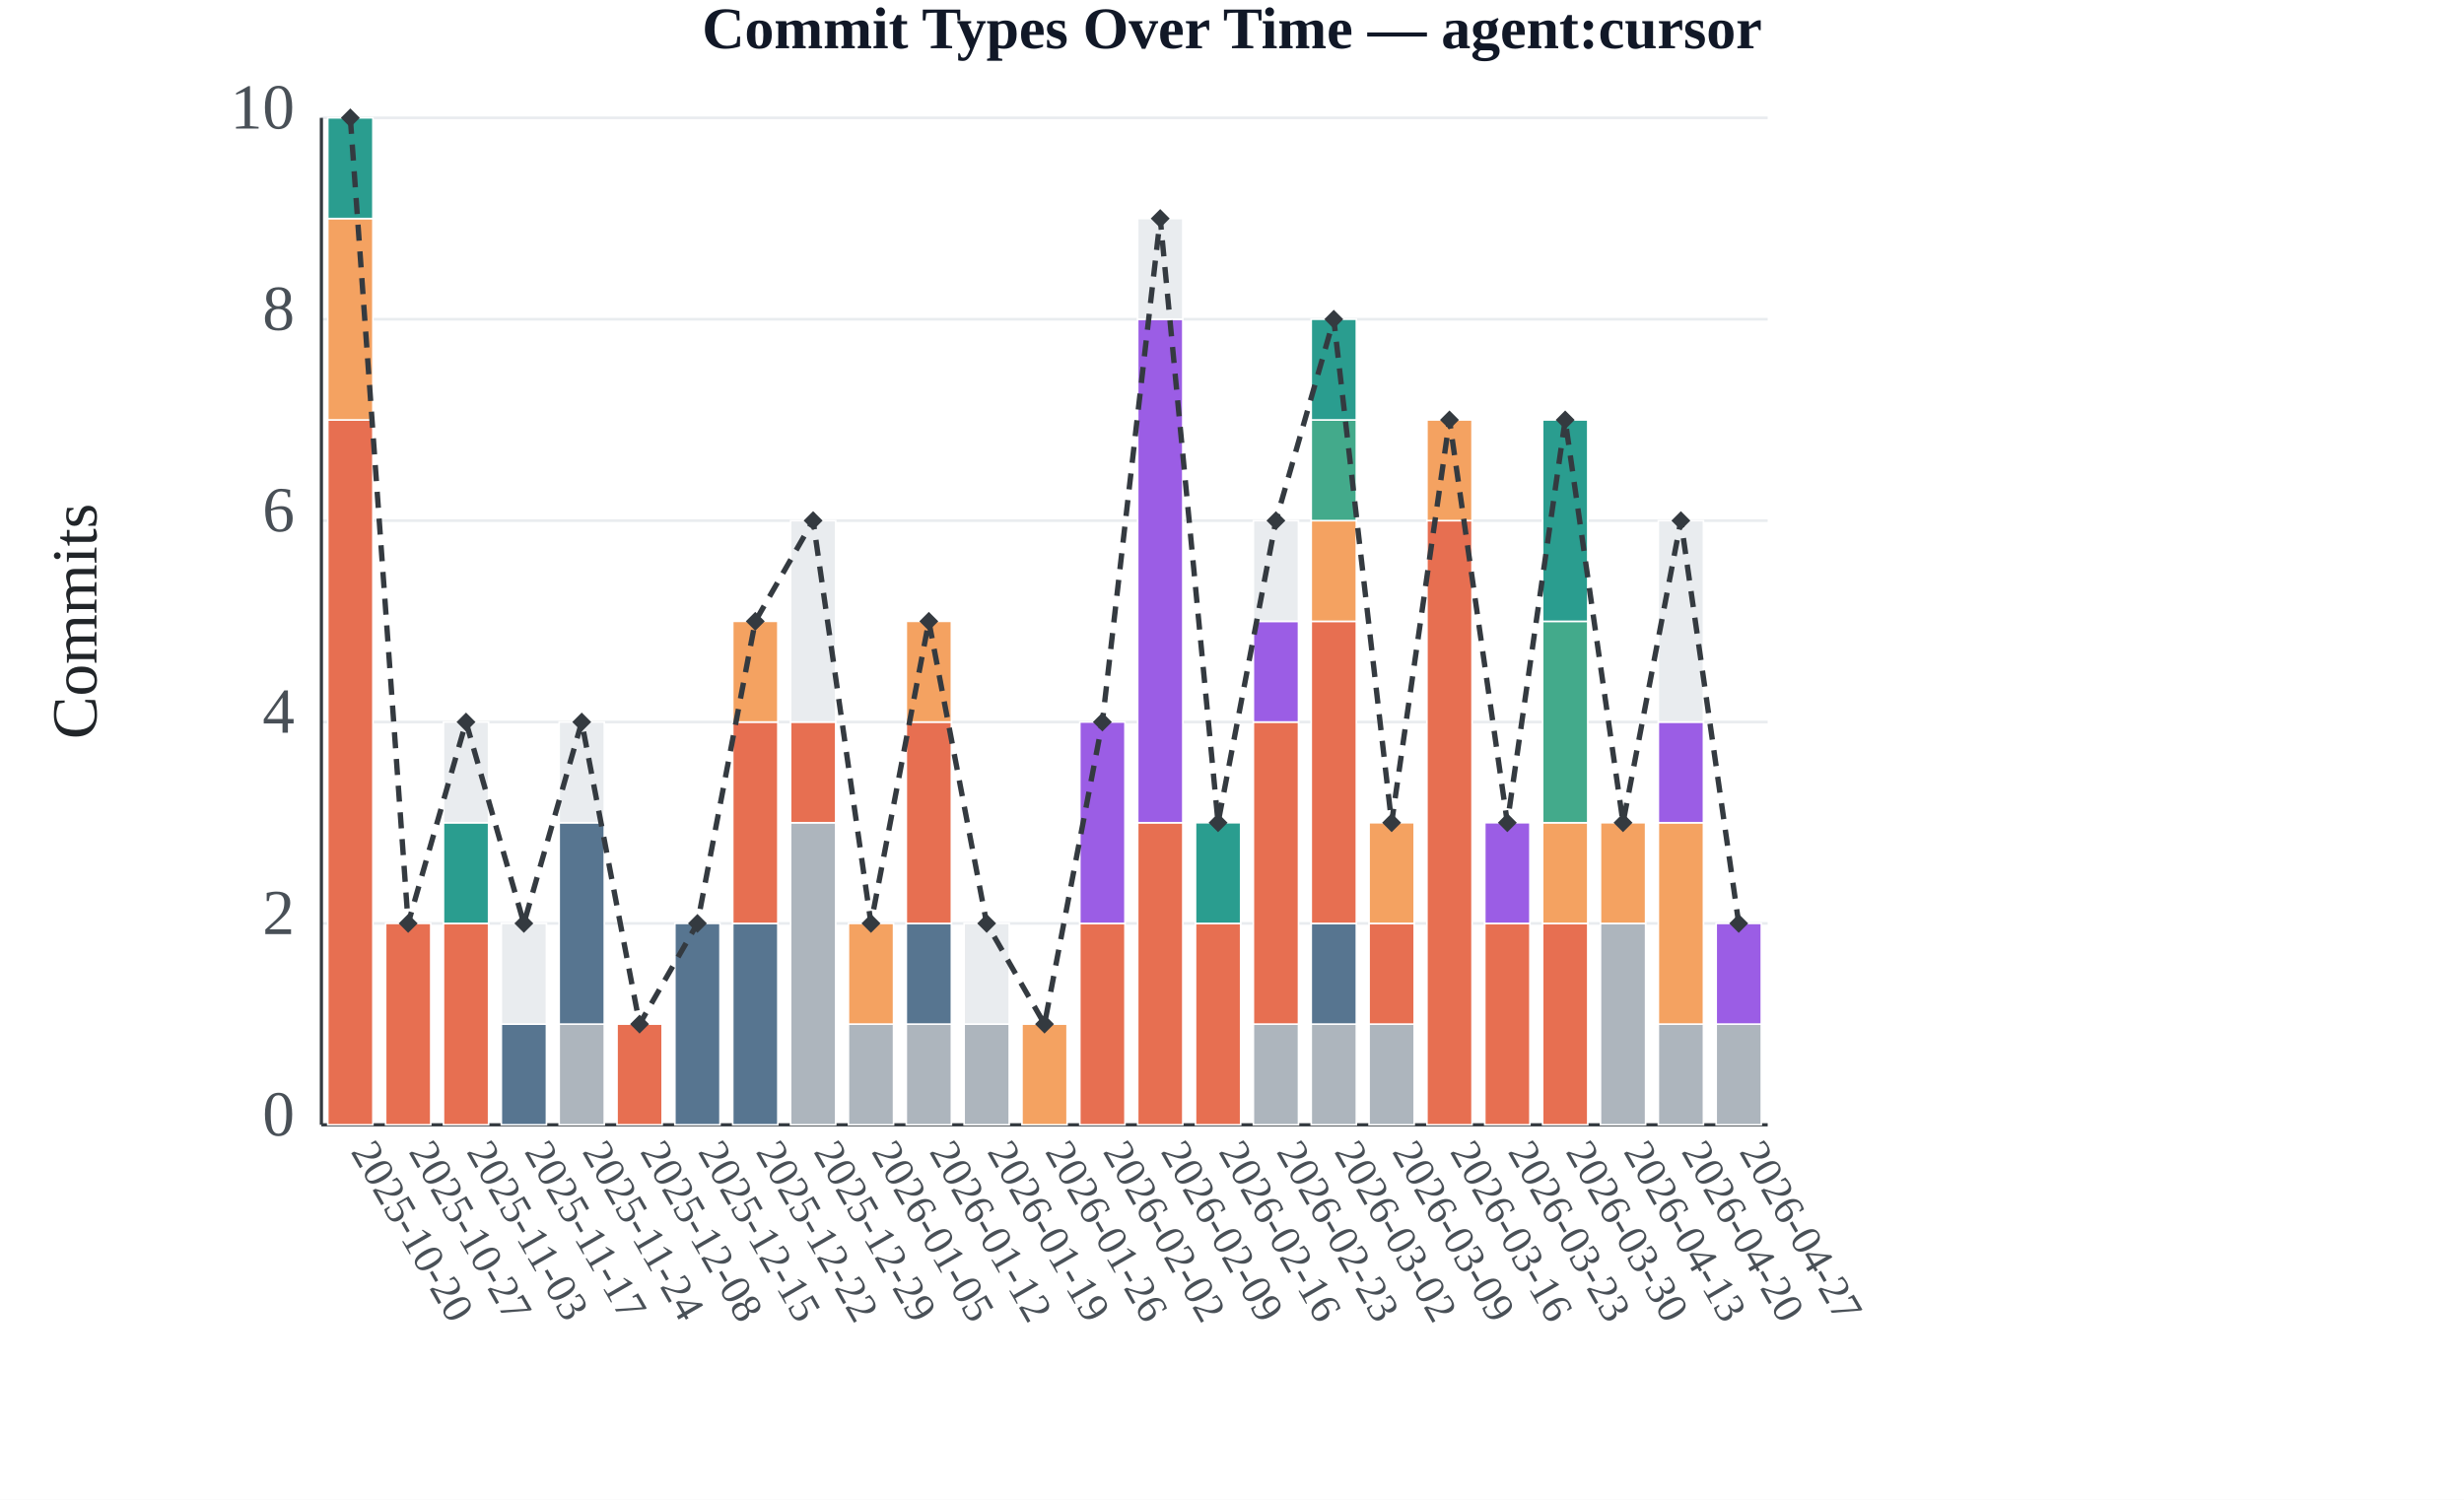
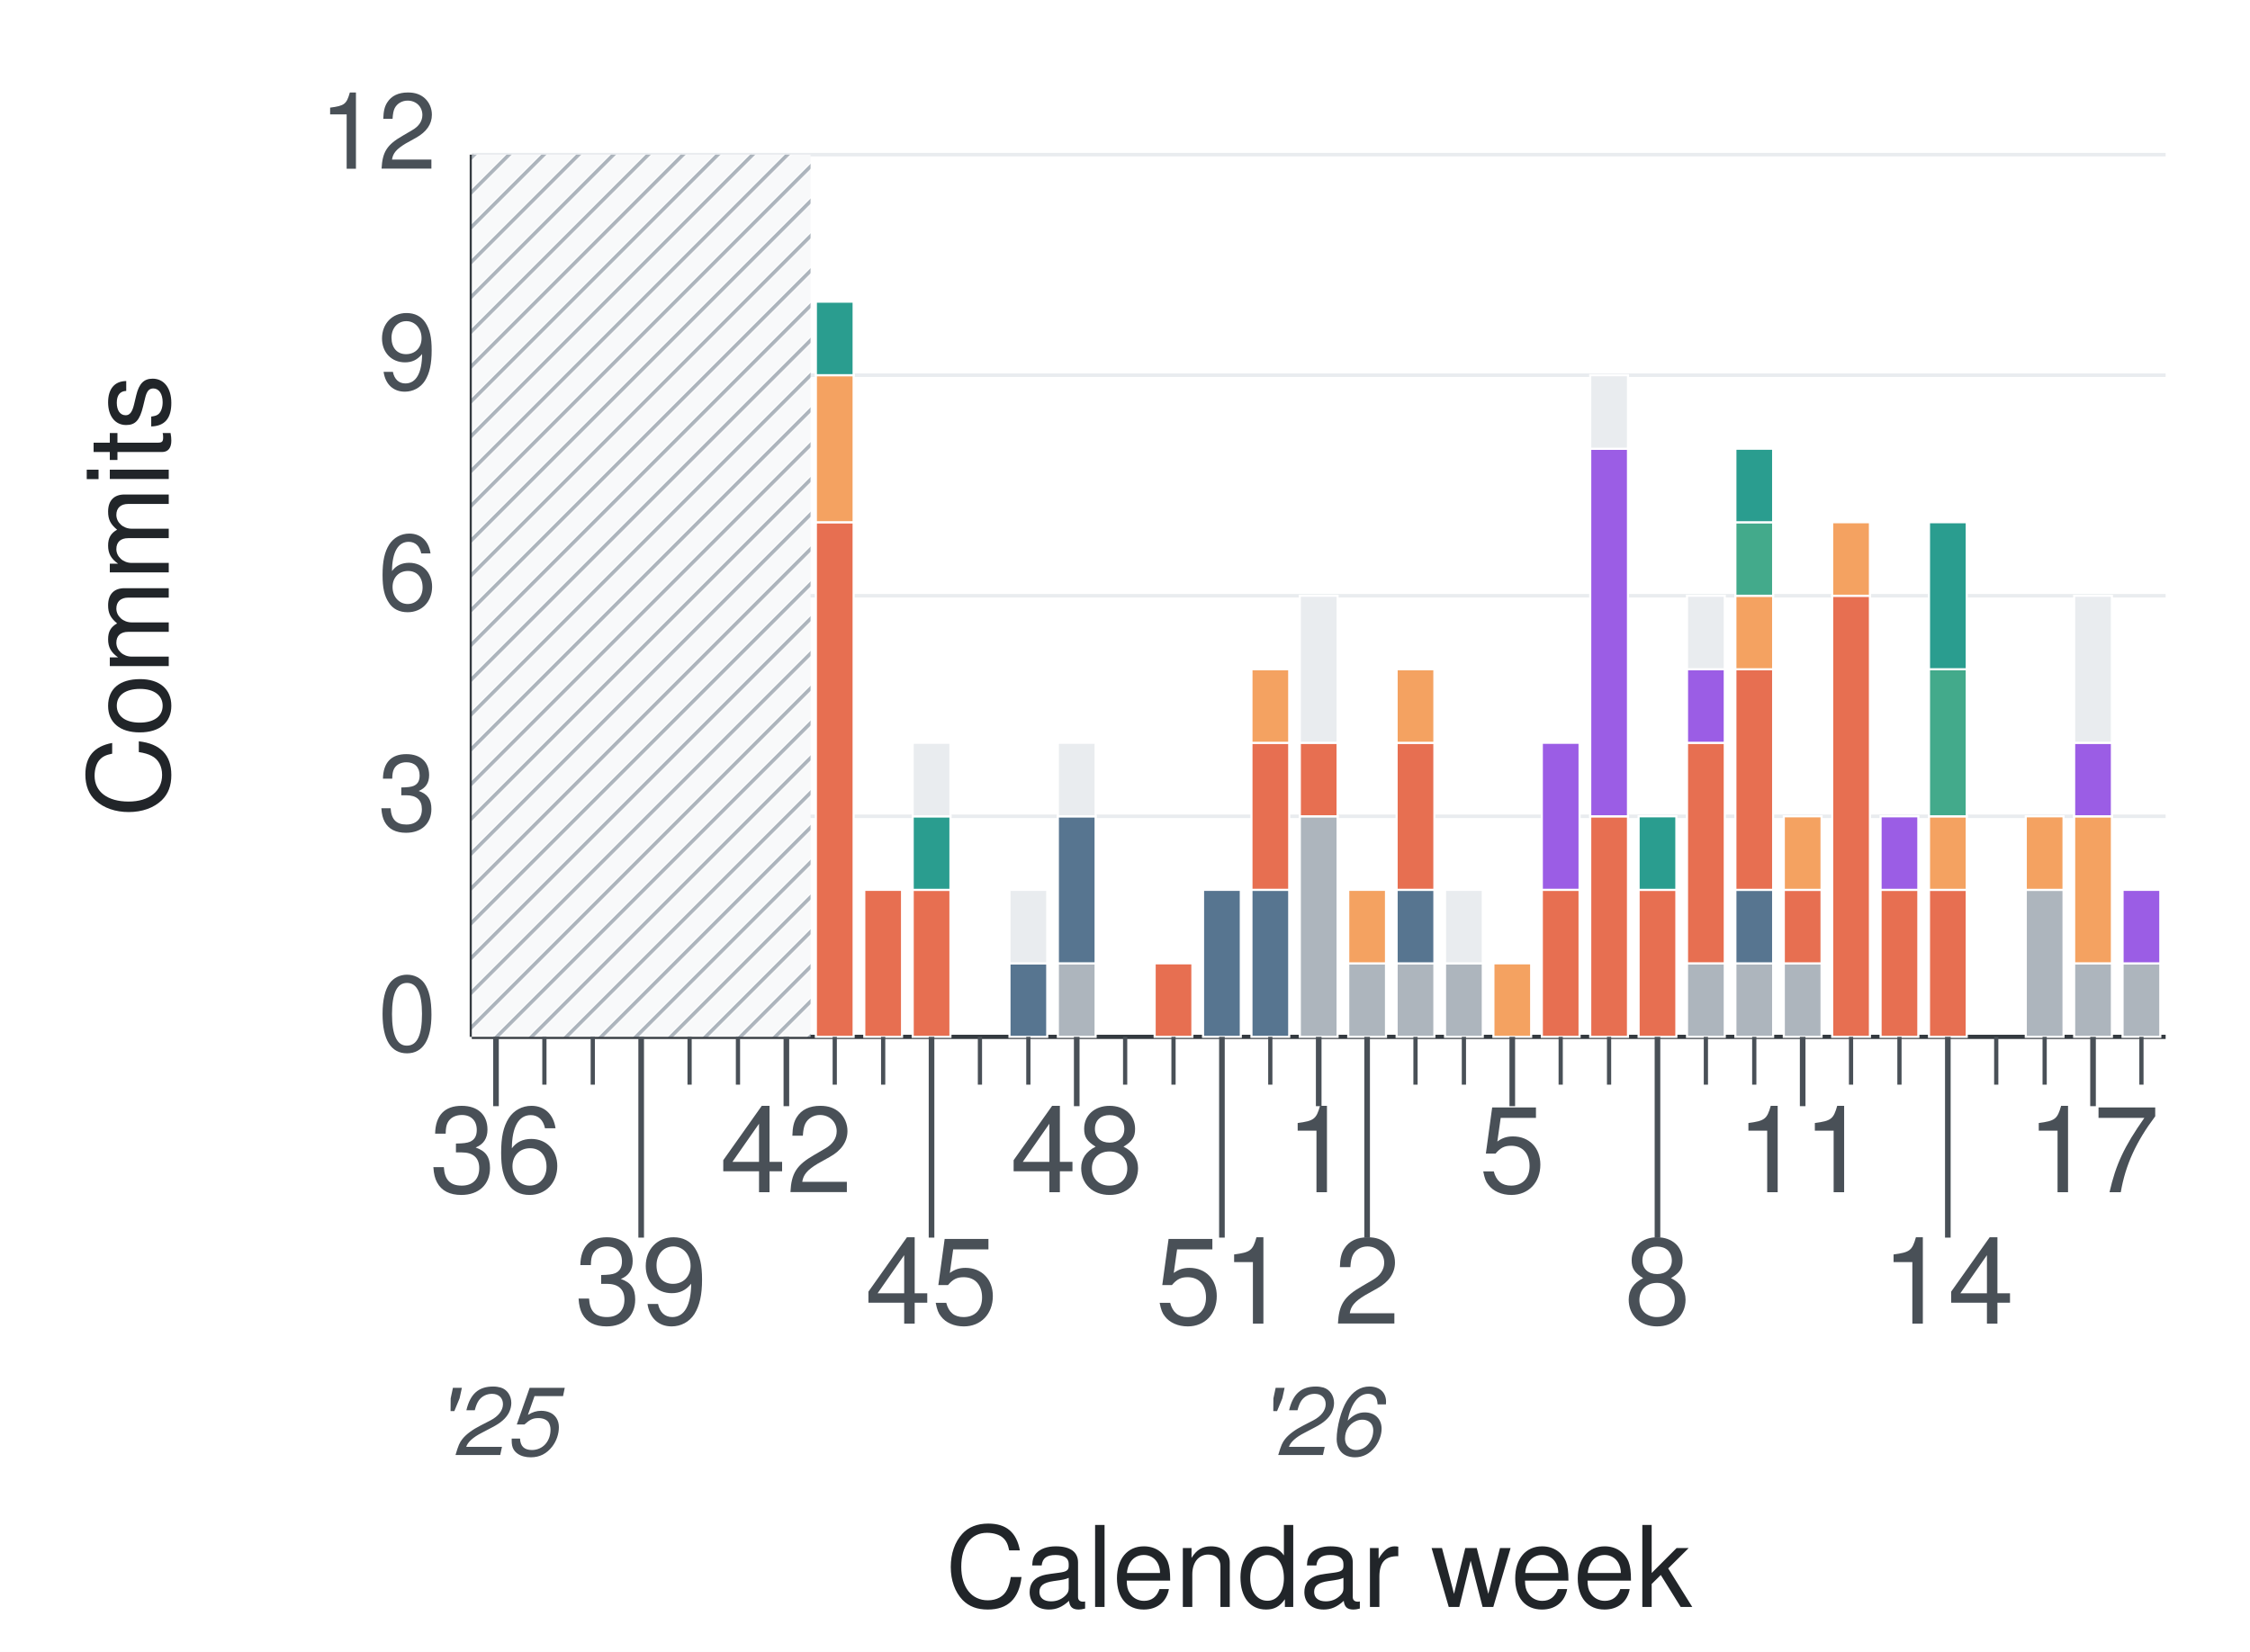
- <svg xmlns="http://www.w3.org/2000/svg" width="920" height="560" viewBox="0 0 920 560">
+ <svg xmlns="http://www.w3.org/2000/svg" font-family="Helvetica, Arial, Liberation Sans, DejaVu Sans, sans-serif" width="640" height="470" viewBox="0 0 640 470">
  <rect width="100%" height="100%" fill="white" />
-   <line x1="120.00" y1="420.00" x2="660.00" y2="420.00" stroke="#e9ecef" stroke-width="1" />
-   <text x="110.00" y="424.00" text-anchor="end" font-size="24" fill="#495057">0</text>
-   <line x1="120.00" y1="344.80" x2="660.00" y2="344.80" stroke="#e9ecef" stroke-width="1" />
-   <text x="110.00" y="348.80" text-anchor="end" font-size="24" fill="#495057">2</text>
-   <line x1="120.00" y1="269.60" x2="660.00" y2="269.60" stroke="#e9ecef" stroke-width="1" />
-   <text x="110.00" y="273.60" text-anchor="end" font-size="24" fill="#495057">4</text>
-   <line x1="120.00" y1="194.40" x2="660.00" y2="194.40" stroke="#e9ecef" stroke-width="1" />
-   <text x="110.00" y="198.40" text-anchor="end" font-size="24" fill="#495057">6</text>
-   <line x1="120.00" y1="119.20" x2="660.00" y2="119.20" stroke="#e9ecef" stroke-width="1" />
-   <text x="110.00" y="123.20" text-anchor="end" font-size="24" fill="#495057">8</text>
-   <line x1="120.00" y1="44.00" x2="660.00" y2="44.00" stroke="#e9ecef" stroke-width="1" />
-   <text x="110.00" y="48.00" text-anchor="end" font-size="24" fill="#495057">10</text>
-   <line x1="120.00" y1="420.00" x2="660.00" y2="420.00" stroke="#343a40" stroke-width="1.2" />
-   <line x1="120.00" y1="44.00" x2="120.00" y2="420.00" stroke="#343a40" stroke-width="1.2" />
-   <text x="460.00" y="18" text-anchor="middle" font-size="22" font-weight="700" fill="#111827">Commit Types Over Time — agent:cursor</text>
-   <text x="36.00" y="232.00" transform="rotate(-90 36.00 232.00)" text-anchor="middle" font-size="24" fill="#212529">Commits</text>
-   <rect x="122.38" y="156.80" width="16.85" height="263.20" fill="#e76f51" stroke="white" stroke-width="0.6" />
-   <rect x="122.38" y="81.60" width="16.85" height="75.20" fill="#f4a261" stroke="white" stroke-width="0.6" />
-   <rect x="122.38" y="44.00" width="16.85" height="37.60" fill="#2a9d8f" stroke="white" stroke-width="0.6" />
-   <rect x="143.98" y="344.80" width="16.85" height="75.20" fill="#e76f51" stroke="white" stroke-width="0.6" />
-   <rect x="165.58" y="344.80" width="16.85" height="75.20" fill="#e76f51" stroke="white" stroke-width="0.6" />
-   <rect x="165.58" y="307.20" width="16.85" height="37.60" fill="#2a9d8f" stroke="white" stroke-width="0.6" />
-   <rect x="165.58" y="269.60" width="16.85" height="37.60" fill="#e9ecef" stroke="white" stroke-width="0.6" />
-   <rect x="187.18" y="382.40" width="16.85" height="37.60" fill="#577590" stroke="white" stroke-width="0.6" />
-   <rect x="187.18" y="344.80" width="16.85" height="37.60" fill="#e9ecef" stroke="white" stroke-width="0.6" />
-   <rect x="208.78" y="382.40" width="16.85" height="37.60" fill="#adb5bd" stroke="white" stroke-width="0.6" />
-   <rect x="208.78" y="307.20" width="16.85" height="75.20" fill="#577590" stroke="white" stroke-width="0.6" />
-   <rect x="208.78" y="269.60" width="16.85" height="37.60" fill="#e9ecef" stroke="white" stroke-width="0.6" />
-   <rect x="230.38" y="382.40" width="16.85" height="37.60" fill="#e76f51" stroke="white" stroke-width="0.6" />
-   <rect x="251.98" y="344.80" width="16.85" height="75.20" fill="#577590" stroke="white" stroke-width="0.6" />
-   <rect x="273.58" y="344.80" width="16.85" height="75.20" fill="#577590" stroke="white" stroke-width="0.6" />
-   <rect x="273.58" y="269.60" width="16.85" height="75.20" fill="#e76f51" stroke="white" stroke-width="0.6" />
-   <rect x="273.58" y="232.00" width="16.85" height="37.60" fill="#f4a261" stroke="white" stroke-width="0.6" />
-   <rect x="295.18" y="307.20" width="16.85" height="112.80" fill="#adb5bd" stroke="white" stroke-width="0.6" />
-   <rect x="295.18" y="269.60" width="16.85" height="37.60" fill="#e76f51" stroke="white" stroke-width="0.6" />
-   <rect x="295.18" y="194.40" width="16.85" height="75.20" fill="#e9ecef" stroke="white" stroke-width="0.6" />
-   <rect x="316.78" y="382.40" width="16.85" height="37.60" fill="#adb5bd" stroke="white" stroke-width="0.6" />
-   <rect x="316.78" y="344.80" width="16.85" height="37.60" fill="#f4a261" stroke="white" stroke-width="0.6" />
-   <rect x="338.38" y="382.40" width="16.85" height="37.60" fill="#adb5bd" stroke="white" stroke-width="0.6" />
-   <rect x="338.38" y="344.80" width="16.85" height="37.60" fill="#577590" stroke="white" stroke-width="0.6" />
-   <rect x="338.38" y="269.60" width="16.85" height="75.20" fill="#e76f51" stroke="white" stroke-width="0.6" />
-   <rect x="338.38" y="232.00" width="16.85" height="37.60" fill="#f4a261" stroke="white" stroke-width="0.6" />
-   <rect x="359.98" y="382.40" width="16.85" height="37.60" fill="#adb5bd" stroke="white" stroke-width="0.6" />
-   <rect x="359.98" y="344.80" width="16.85" height="37.60" fill="#e9ecef" stroke="white" stroke-width="0.6" />
-   <rect x="381.58" y="382.40" width="16.85" height="37.60" fill="#f4a261" stroke="white" stroke-width="0.6" />
-   <rect x="403.18" y="344.80" width="16.85" height="75.20" fill="#e76f51" stroke="white" stroke-width="0.6" />
-   <rect x="403.18" y="269.60" width="16.85" height="75.20" fill="#9b5de5" stroke="white" stroke-width="0.6" />
-   <rect x="424.78" y="307.20" width="16.85" height="112.80" fill="#e76f51" stroke="white" stroke-width="0.6" />
-   <rect x="424.78" y="119.20" width="16.85" height="188.00" fill="#9b5de5" stroke="white" stroke-width="0.6" />
-   <rect x="424.78" y="81.60" width="16.85" height="37.60" fill="#e9ecef" stroke="white" stroke-width="0.6" />
-   <rect x="446.38" y="344.80" width="16.85" height="75.20" fill="#e76f51" stroke="white" stroke-width="0.6" />
-   <rect x="446.38" y="307.20" width="16.85" height="37.60" fill="#2a9d8f" stroke="white" stroke-width="0.6" />
-   <rect x="467.98" y="382.40" width="16.85" height="37.60" fill="#adb5bd" stroke="white" stroke-width="0.6" />
-   <rect x="467.98" y="269.60" width="16.85" height="112.80" fill="#e76f51" stroke="white" stroke-width="0.6" />
-   <rect x="467.98" y="232.00" width="16.85" height="37.60" fill="#9b5de5" stroke="white" stroke-width="0.6" />
-   <rect x="467.98" y="194.40" width="16.85" height="37.60" fill="#e9ecef" stroke="white" stroke-width="0.6" />
-   <rect x="489.58" y="382.40" width="16.85" height="37.60" fill="#adb5bd" stroke="white" stroke-width="0.6" />
-   <rect x="489.58" y="344.80" width="16.85" height="37.60" fill="#577590" stroke="white" stroke-width="0.6" />
-   <rect x="489.58" y="232.00" width="16.85" height="112.80" fill="#e76f51" stroke="white" stroke-width="0.6" />
-   <rect x="489.58" y="194.40" width="16.85" height="37.60" fill="#f4a261" stroke="white" stroke-width="0.6" />
-   <rect x="489.58" y="156.80" width="16.85" height="37.60" fill="#43aa8b" stroke="white" stroke-width="0.6" />
-   <rect x="489.58" y="119.20" width="16.85" height="37.60" fill="#2a9d8f" stroke="white" stroke-width="0.6" />
-   <rect x="511.18" y="382.40" width="16.85" height="37.60" fill="#adb5bd" stroke="white" stroke-width="0.6" />
-   <rect x="511.18" y="344.80" width="16.85" height="37.60" fill="#e76f51" stroke="white" stroke-width="0.6" />
-   <rect x="511.18" y="307.20" width="16.85" height="37.60" fill="#f4a261" stroke="white" stroke-width="0.6" />
-   <rect x="532.78" y="194.40" width="16.85" height="225.60" fill="#e76f51" stroke="white" stroke-width="0.6" />
-   <rect x="532.78" y="156.80" width="16.85" height="37.60" fill="#f4a261" stroke="white" stroke-width="0.6" />
-   <rect x="554.38" y="344.80" width="16.85" height="75.20" fill="#e76f51" stroke="white" stroke-width="0.6" />
-   <rect x="554.38" y="307.20" width="16.85" height="37.60" fill="#9b5de5" stroke="white" stroke-width="0.6" />
-   <rect x="575.98" y="344.80" width="16.85" height="75.20" fill="#e76f51" stroke="white" stroke-width="0.6" />
-   <rect x="575.98" y="307.20" width="16.85" height="37.60" fill="#f4a261" stroke="white" stroke-width="0.6" />
-   <rect x="575.98" y="232.00" width="16.85" height="75.20" fill="#43aa8b" stroke="white" stroke-width="0.6" />
-   <rect x="575.98" y="156.80" width="16.85" height="75.20" fill="#2a9d8f" stroke="white" stroke-width="0.6" />
-   <rect x="597.58" y="344.80" width="16.85" height="75.20" fill="#adb5bd" stroke="white" stroke-width="0.6" />
-   <rect x="597.58" y="307.20" width="16.85" height="37.60" fill="#f4a261" stroke="white" stroke-width="0.6" />
-   <rect x="619.18" y="382.40" width="16.85" height="37.60" fill="#adb5bd" stroke="white" stroke-width="0.6" />
-   <rect x="619.18" y="307.20" width="16.85" height="75.20" fill="#f4a261" stroke="white" stroke-width="0.6" />
-   <rect x="619.18" y="269.60" width="16.85" height="37.60" fill="#9b5de5" stroke="white" stroke-width="0.6" />
-   <rect x="619.18" y="194.40" width="16.85" height="75.20" fill="#e9ecef" stroke="white" stroke-width="0.6" />
-   <rect x="640.78" y="382.40" width="16.85" height="37.60" fill="#adb5bd" stroke="white" stroke-width="0.6" />
-   <rect x="640.78" y="344.80" width="16.85" height="37.60" fill="#9b5de5" stroke="white" stroke-width="0.6" />
-   <polyline fill="none" stroke="#343a40" stroke-width="2" stroke-dasharray="6 4" points="130.80,44.00 152.40,344.80 174.00,269.60 195.60,344.80 217.20,269.60 238.80,382.40 260.40,344.80 282.00,232.00 303.60,194.40 325.20,344.80 346.80,232.00 368.40,344.80 390.00,382.40 411.60,269.60 433.20,81.60 454.80,307.20 476.40,194.40 498.00,119.20 519.60,307.20 541.20,156.80 562.80,307.20 584.40,156.80 606.00,307.20 627.60,194.40 649.20,344.80" />
-   <rect x="128.30" y="41.50" width="5" height="5" fill="#343a40" transform="rotate(45 130.80 44.00)" />
-   <rect x="149.90" y="342.30" width="5" height="5" fill="#343a40" transform="rotate(45 152.40 344.80)" />
-   <rect x="171.50" y="267.10" width="5" height="5" fill="#343a40" transform="rotate(45 174.00 269.60)" />
-   <rect x="193.10" y="342.30" width="5" height="5" fill="#343a40" transform="rotate(45 195.60 344.80)" />
-   <rect x="214.70" y="267.10" width="5" height="5" fill="#343a40" transform="rotate(45 217.20 269.60)" />
-   <rect x="236.30" y="379.90" width="5" height="5" fill="#343a40" transform="rotate(45 238.80 382.40)" />
-   <rect x="257.90" y="342.30" width="5" height="5" fill="#343a40" transform="rotate(45 260.40 344.80)" />
-   <rect x="279.50" y="229.50" width="5" height="5" fill="#343a40" transform="rotate(45 282.00 232.00)" />
-   <rect x="301.10" y="191.90" width="5" height="5" fill="#343a40" transform="rotate(45 303.60 194.40)" />
-   <rect x="322.70" y="342.30" width="5" height="5" fill="#343a40" transform="rotate(45 325.20 344.80)" />
-   <rect x="344.30" y="229.50" width="5" height="5" fill="#343a40" transform="rotate(45 346.80 232.00)" />
-   <rect x="365.90" y="342.30" width="5" height="5" fill="#343a40" transform="rotate(45 368.40 344.80)" />
-   <rect x="387.50" y="379.90" width="5" height="5" fill="#343a40" transform="rotate(45 390.00 382.40)" />
-   <rect x="409.10" y="267.10" width="5" height="5" fill="#343a40" transform="rotate(45 411.60 269.60)" />
-   <rect x="430.70" y="79.10" width="5" height="5" fill="#343a40" transform="rotate(45 433.20 81.60)" />
-   <rect x="452.30" y="304.70" width="5" height="5" fill="#343a40" transform="rotate(45 454.80 307.20)" />
-   <rect x="473.90" y="191.90" width="5" height="5" fill="#343a40" transform="rotate(45 476.40 194.40)" />
-   <rect x="495.50" y="116.70" width="5" height="5" fill="#343a40" transform="rotate(45 498.00 119.20)" />
-   <rect x="517.10" y="304.70" width="5" height="5" fill="#343a40" transform="rotate(45 519.60 307.20)" />
-   <rect x="538.70" y="154.30" width="5" height="5" fill="#343a40" transform="rotate(45 541.20 156.80)" />
-   <rect x="560.30" y="304.70" width="5" height="5" fill="#343a40" transform="rotate(45 562.80 307.20)" />
-   <rect x="581.90" y="154.30" width="5" height="5" fill="#343a40" transform="rotate(45 584.40 156.80)" />
-   <rect x="603.50" y="304.70" width="5" height="5" fill="#343a40" transform="rotate(45 606.00 307.20)" />
-   <rect x="625.10" y="191.90" width="5" height="5" fill="#343a40" transform="rotate(45 627.60 194.40)" />
-   <rect x="646.70" y="342.30" width="5" height="5" fill="#343a40" transform="rotate(45 649.20 344.80)" />
-   <text x="130.80" y="430.00" transform="rotate(60 130.80 430.00)" font-size="16" text-anchor="start" fill="#495057">2025-10-20</text>
-   <text x="152.40" y="430.00" transform="rotate(60 152.40 430.00)" font-size="16" text-anchor="start" fill="#495057">2025-10-27</text>
-   <text x="174.00" y="430.00" transform="rotate(60 174.00 430.00)" font-size="16" text-anchor="start" fill="#495057">2025-11-03</text>
-   <text x="195.60" y="430.00" transform="rotate(60 195.60 430.00)" font-size="16" text-anchor="start" fill="#495057">2025-11-17</text>
-   <text x="217.20" y="430.00" transform="rotate(60 217.20 430.00)" font-size="16" text-anchor="start" fill="#495057">2025-11-24</text>
-   <text x="238.80" y="430.00" transform="rotate(60 238.80 430.00)" font-size="16" text-anchor="start" fill="#495057">2025-12-08</text>
-   <text x="260.40" y="430.00" transform="rotate(60 260.40 430.00)" font-size="16" text-anchor="start" fill="#495057">2025-12-15</text>
-   <text x="282.00" y="430.00" transform="rotate(60 282.00 430.00)" font-size="16" text-anchor="start" fill="#495057">2025-12-22</text>
-   <text x="303.60" y="430.00" transform="rotate(60 303.60 430.00)" font-size="16" text-anchor="start" fill="#495057">2025-12-29</text>
-   <text x="325.20" y="430.00" transform="rotate(60 325.20 430.00)" font-size="16" text-anchor="start" fill="#495057">2026-01-05</text>
-   <text x="346.80" y="430.00" transform="rotate(60 346.80 430.00)" font-size="16" text-anchor="start" fill="#495057">2026-01-12</text>
-   <text x="368.40" y="430.00" transform="rotate(60 368.40 430.00)" font-size="16" text-anchor="start" fill="#495057">2026-01-19</text>
-   <text x="390.00" y="430.00" transform="rotate(60 390.00 430.00)" font-size="16" text-anchor="start" fill="#495057">2026-01-26</text>
-   <text x="411.60" y="430.00" transform="rotate(60 411.60 430.00)" font-size="16" text-anchor="start" fill="#495057">2026-02-02</text>
-   <text x="433.20" y="430.00" transform="rotate(60 433.20 430.00)" font-size="16" text-anchor="start" fill="#495057">2026-02-09</text>
-   <text x="454.80" y="430.00" transform="rotate(60 454.80 430.00)" font-size="16" text-anchor="start" fill="#495057">2026-02-16</text>
-   <text x="476.40" y="430.00" transform="rotate(60 476.40 430.00)" font-size="16" text-anchor="start" fill="#495057">2026-02-23</text>
-   <text x="498.00" y="430.00" transform="rotate(60 498.00 430.00)" font-size="16" text-anchor="start" fill="#495057">2026-03-02</text>
-   <text x="519.60" y="430.00" transform="rotate(60 519.60 430.00)" font-size="16" text-anchor="start" fill="#495057">2026-03-09</text>
-   <text x="541.20" y="430.00" transform="rotate(60 541.20 430.00)" font-size="16" text-anchor="start" fill="#495057">2026-03-16</text>
-   <text x="562.80" y="430.00" transform="rotate(60 562.80 430.00)" font-size="16" text-anchor="start" fill="#495057">2026-03-23</text>
-   <text x="584.40" y="430.00" transform="rotate(60 584.40 430.00)" font-size="16" text-anchor="start" fill="#495057">2026-03-30</text>
-   <text x="606.00" y="430.00" transform="rotate(60 606.00 430.00)" font-size="16" text-anchor="start" fill="#495057">2026-04-13</text>
-   <text x="627.60" y="430.00" transform="rotate(60 627.60 430.00)" font-size="16" text-anchor="start" fill="#495057">2026-04-20</text>
-   <text x="649.20" y="430.00" transform="rotate(60 649.20 430.00)" font-size="16" text-anchor="start" fill="#495057">2026-04-27</text>
+   <defs>
+     <pattern id="gapHatch" width="7" height="7" patternUnits="userSpaceOnUse" patternTransform="rotate(45)">
+       <rect width="7" height="7" fill="#f8f9fa" />
+       <line x1="0" y1="0" x2="0" y2="7" stroke="#adb5bd" stroke-width="2" />
+     </pattern>
+   </defs>
+   <line x1="134.20" y1="295.00" x2="616.00" y2="295.00" stroke="#e9ecef" stroke-width="1" />
+   <text x="124.20" y="299.00" text-anchor="end" font-size="30" fill="#495057">0</text>
+   <line x1="134.20" y1="232.25" x2="616.00" y2="232.25" stroke="#e9ecef" stroke-width="1" />
+   <text x="124.20" y="236.25" text-anchor="end" font-size="30" fill="#495057">3</text>
+   <line x1="134.20" y1="169.50" x2="616.00" y2="169.50" stroke="#e9ecef" stroke-width="1" />
+   <text x="124.20" y="173.50" text-anchor="end" font-size="30" fill="#495057">6</text>
+   <line x1="134.20" y1="106.75" x2="616.00" y2="106.75" stroke="#e9ecef" stroke-width="1" />
+   <text x="124.20" y="110.75" text-anchor="end" font-size="30" fill="#495057">9</text>
+   <line x1="134.20" y1="44.00" x2="616.00" y2="44.00" stroke="#e9ecef" stroke-width="1" />
+   <text x="124.20" y="48.00" text-anchor="end" font-size="30" fill="#495057">12</text>
+   <line x1="134.20" y1="295.00" x2="616.00" y2="295.00" stroke="#343a40" stroke-width="1.2" />
+   <line x1="134.20" y1="44.00" x2="134.20" y2="295.00" stroke="#343a40" stroke-width="1.2" />
+   <text x="48.00" y="169.50" transform="rotate(-90 48.00 169.50)" text-anchor="middle" font-size="32" fill="#212529">Commits</text>
+   <text x="375.10" y="457.20" text-anchor="middle" font-size="32" fill="#212529">Calendar week</text>
+   <rect x="134.20" y="44.00" width="96.36" height="251.00" fill="url(#gapHatch)" stroke="none" />
+   <rect x="232.07" y="148.58" width="10.74" height="146.42" fill="#e76f51" stroke="white" stroke-width="0.6" />
+   <rect x="232.07" y="106.75" width="10.74" height="41.83" fill="#f4a261" stroke="white" stroke-width="0.6" />
+   <rect x="232.07" y="85.83" width="10.74" height="20.92" fill="#2a9d8f" stroke="white" stroke-width="0.6" />
+   <rect x="245.84" y="253.17" width="10.74" height="41.83" fill="#e76f51" stroke="white" stroke-width="0.6" />
+   <rect x="259.61" y="253.17" width="10.74" height="41.83" fill="#e76f51" stroke="white" stroke-width="0.6" />
+   <rect x="259.61" y="232.25" width="10.74" height="20.92" fill="#2a9d8f" stroke="white" stroke-width="0.6" />
+   <rect x="259.61" y="211.33" width="10.74" height="20.92" fill="#e9ecef" stroke="white" stroke-width="0.6" />
+   <rect x="287.14" y="274.08" width="10.74" height="20.92" fill="#577590" stroke="white" stroke-width="0.6" />
+   <rect x="287.14" y="253.17" width="10.74" height="20.92" fill="#e9ecef" stroke="white" stroke-width="0.6" />
+   <rect x="300.90" y="274.08" width="10.74" height="20.92" fill="#adb5bd" stroke="white" stroke-width="0.6" />
+   <rect x="300.90" y="232.25" width="10.74" height="41.83" fill="#577590" stroke="white" stroke-width="0.6" />
+   <rect x="300.90" y="211.33" width="10.74" height="20.92" fill="#e9ecef" stroke="white" stroke-width="0.6" />
+   <rect x="328.43" y="274.08" width="10.74" height="20.92" fill="#e76f51" stroke="white" stroke-width="0.6" />
+   <rect x="342.20" y="253.17" width="10.74" height="41.83" fill="#577590" stroke="white" stroke-width="0.6" />
+   <rect x="355.97" y="253.17" width="10.74" height="41.83" fill="#577590" stroke="white" stroke-width="0.6" />
+   <rect x="355.97" y="211.33" width="10.74" height="41.83" fill="#e76f51" stroke="white" stroke-width="0.6" />
+   <rect x="355.97" y="190.42" width="10.74" height="20.92" fill="#f4a261" stroke="white" stroke-width="0.6" />
+   <rect x="369.73" y="232.25" width="10.74" height="62.75" fill="#adb5bd" stroke="white" stroke-width="0.6" />
+   <rect x="369.73" y="211.33" width="10.74" height="20.92" fill="#e76f51" stroke="white" stroke-width="0.6" />
+   <rect x="369.73" y="169.50" width="10.74" height="41.83" fill="#e9ecef" stroke="white" stroke-width="0.6" />
+   <rect x="383.50" y="274.08" width="10.74" height="20.92" fill="#adb5bd" stroke="white" stroke-width="0.6" />
+   <rect x="383.50" y="253.17" width="10.74" height="20.92" fill="#f4a261" stroke="white" stroke-width="0.6" />
+   <rect x="397.26" y="274.08" width="10.74" height="20.92" fill="#adb5bd" stroke="white" stroke-width="0.6" />
+   <rect x="397.26" y="253.17" width="10.74" height="20.92" fill="#577590" stroke="white" stroke-width="0.6" />
+   <rect x="397.26" y="211.33" width="10.74" height="41.83" fill="#e76f51" stroke="white" stroke-width="0.6" />
+   <rect x="397.26" y="190.42" width="10.74" height="20.92" fill="#f4a261" stroke="white" stroke-width="0.6" />
+   <rect x="411.03" y="274.08" width="10.74" height="20.92" fill="#adb5bd" stroke="white" stroke-width="0.6" />
+   <rect x="411.03" y="253.17" width="10.74" height="20.92" fill="#e9ecef" stroke="white" stroke-width="0.6" />
+   <rect x="424.79" y="274.08" width="10.74" height="20.92" fill="#f4a261" stroke="white" stroke-width="0.6" />
+   <rect x="438.56" y="253.17" width="10.74" height="41.83" fill="#e76f51" stroke="white" stroke-width="0.6" />
+   <rect x="438.56" y="211.33" width="10.74" height="41.83" fill="#9b5de5" stroke="white" stroke-width="0.6" />
+   <rect x="452.33" y="232.25" width="10.74" height="62.75" fill="#e76f51" stroke="white" stroke-width="0.6" />
+   <rect x="452.33" y="127.67" width="10.74" height="104.58" fill="#9b5de5" stroke="white" stroke-width="0.6" />
+   <rect x="452.33" y="106.75" width="10.74" height="20.92" fill="#e9ecef" stroke="white" stroke-width="0.6" />
+   <rect x="466.09" y="253.17" width="10.74" height="41.83" fill="#e76f51" stroke="white" stroke-width="0.6" />
+   <rect x="466.09" y="232.25" width="10.74" height="20.92" fill="#2a9d8f" stroke="white" stroke-width="0.6" />
+   <rect x="479.86" y="274.08" width="10.74" height="20.92" fill="#adb5bd" stroke="white" stroke-width="0.6" />
+   <rect x="479.86" y="211.33" width="10.74" height="62.75" fill="#e76f51" stroke="white" stroke-width="0.6" />
+   <rect x="479.86" y="190.42" width="10.74" height="20.92" fill="#9b5de5" stroke="white" stroke-width="0.6" />
+   <rect x="479.86" y="169.50" width="10.74" height="20.92" fill="#e9ecef" stroke="white" stroke-width="0.6" />
+   <rect x="493.62" y="274.08" width="10.74" height="20.92" fill="#adb5bd" stroke="white" stroke-width="0.6" />
+   <rect x="493.62" y="253.17" width="10.74" height="20.92" fill="#577590" stroke="white" stroke-width="0.6" />
+   <rect x="493.62" y="190.42" width="10.74" height="62.75" fill="#e76f51" stroke="white" stroke-width="0.6" />
+   <rect x="493.62" y="169.50" width="10.74" height="20.92" fill="#f4a261" stroke="white" stroke-width="0.6" />
+   <rect x="493.62" y="148.58" width="10.74" height="20.92" fill="#43aa8b" stroke="white" stroke-width="0.6" />
+   <rect x="493.62" y="127.67" width="10.74" height="20.92" fill="#2a9d8f" stroke="white" stroke-width="0.6" />
+   <rect x="507.39" y="274.08" width="10.74" height="20.92" fill="#adb5bd" stroke="white" stroke-width="0.6" />
+   <rect x="507.39" y="253.17" width="10.74" height="20.92" fill="#e76f51" stroke="white" stroke-width="0.6" />
+   <rect x="507.39" y="232.25" width="10.74" height="20.92" fill="#f4a261" stroke="white" stroke-width="0.6" />
+   <rect x="521.15" y="169.50" width="10.74" height="125.50" fill="#e76f51" stroke="white" stroke-width="0.6" />
+   <rect x="521.15" y="148.58" width="10.74" height="20.92" fill="#f4a261" stroke="white" stroke-width="0.6" />
+   <rect x="534.92" y="253.17" width="10.74" height="41.83" fill="#e76f51" stroke="white" stroke-width="0.6" />
+   <rect x="534.92" y="232.25" width="10.74" height="20.92" fill="#9b5de5" stroke="white" stroke-width="0.6" />
+   <rect x="548.69" y="253.17" width="10.74" height="41.83" fill="#e76f51" stroke="white" stroke-width="0.6" />
+   <rect x="548.69" y="232.25" width="10.74" height="20.92" fill="#f4a261" stroke="white" stroke-width="0.6" />
+   <rect x="548.69" y="190.42" width="10.74" height="41.83" fill="#43aa8b" stroke="white" stroke-width="0.6" />
+   <rect x="548.69" y="148.58" width="10.74" height="41.83" fill="#2a9d8f" stroke="white" stroke-width="0.6" />
+   <rect x="576.22" y="253.17" width="10.74" height="41.83" fill="#adb5bd" stroke="white" stroke-width="0.6" />
+   <rect x="576.22" y="232.25" width="10.74" height="20.92" fill="#f4a261" stroke="white" stroke-width="0.6" />
+   <rect x="589.98" y="274.08" width="10.74" height="20.92" fill="#adb5bd" stroke="white" stroke-width="0.6" />
+   <rect x="589.98" y="232.25" width="10.74" height="41.83" fill="#f4a261" stroke="white" stroke-width="0.6" />
+   <rect x="589.98" y="211.33" width="10.74" height="20.92" fill="#9b5de5" stroke="white" stroke-width="0.6" />
+   <rect x="589.98" y="169.50" width="10.74" height="41.83" fill="#e9ecef" stroke="white" stroke-width="0.6" />
+   <rect x="603.75" y="274.08" width="10.74" height="20.92" fill="#adb5bd" stroke="white" stroke-width="0.6" />
+   <rect x="603.75" y="253.17" width="10.74" height="20.92" fill="#9b5de5" stroke="white" stroke-width="0.6" />
+   <line x1="141.08" y1="295.00" x2="141.08" y2="314.72" stroke="#495057" stroke-width="1.6" />
+   <line x1="154.85" y1="295.00" x2="154.85" y2="308.60" stroke="#495057" stroke-width="1.2" />
+   <line x1="168.61" y1="295.00" x2="168.61" y2="308.60" stroke="#495057" stroke-width="1.2" />
+   <line x1="182.38" y1="295.00" x2="182.38" y2="352.12" stroke="#495057" stroke-width="1.6" />
+   <line x1="196.15" y1="295.00" x2="196.15" y2="308.60" stroke="#495057" stroke-width="1.2" />
+   <line x1="209.91" y1="295.00" x2="209.91" y2="308.60" stroke="#495057" stroke-width="1.2" />
+   <line x1="223.68" y1="295.00" x2="223.68" y2="314.72" stroke="#495057" stroke-width="1.6" />
+   <line x1="237.44" y1="295.00" x2="237.44" y2="308.60" stroke="#495057" stroke-width="1.2" />
+   <line x1="251.21" y1="295.00" x2="251.21" y2="308.60" stroke="#495057" stroke-width="1.2" />
+   <line x1="264.97" y1="295.00" x2="264.97" y2="352.12" stroke="#495057" stroke-width="1.6" />
+   <line x1="278.74" y1="295.00" x2="278.74" y2="308.60" stroke="#495057" stroke-width="1.2" />
+   <line x1="292.51" y1="295.00" x2="292.51" y2="308.60" stroke="#495057" stroke-width="1.2" />
+   <line x1="306.27" y1="295.00" x2="306.27" y2="314.72" stroke="#495057" stroke-width="1.6" />
+   <line x1="320.04" y1="295.00" x2="320.04" y2="308.60" stroke="#495057" stroke-width="1.2" />
+   <line x1="333.80" y1="295.00" x2="333.80" y2="308.60" stroke="#495057" stroke-width="1.2" />
+   <line x1="347.57" y1="295.00" x2="347.57" y2="352.12" stroke="#495057" stroke-width="1.6" />
+   <line x1="361.33" y1="295.00" x2="361.33" y2="308.60" stroke="#495057" stroke-width="1.2" />
+   <line x1="375.10" y1="295.00" x2="375.10" y2="314.72" stroke="#495057" stroke-width="1.6" />
+   <line x1="388.87" y1="295.00" x2="388.87" y2="352.12" stroke="#495057" stroke-width="1.6" />
+   <line x1="402.63" y1="295.00" x2="402.63" y2="308.60" stroke="#495057" stroke-width="1.2" />
+   <line x1="416.40" y1="295.00" x2="416.40" y2="308.60" stroke="#495057" stroke-width="1.2" />
+   <line x1="430.16" y1="295.00" x2="430.16" y2="314.72" stroke="#495057" stroke-width="1.6" />
+   <line x1="443.93" y1="295.00" x2="443.93" y2="308.60" stroke="#495057" stroke-width="1.2" />
+   <line x1="457.69" y1="295.00" x2="457.69" y2="308.60" stroke="#495057" stroke-width="1.2" />
+   <line x1="471.46" y1="295.00" x2="471.46" y2="352.12" stroke="#495057" stroke-width="1.6" />
+   <line x1="485.23" y1="295.00" x2="485.23" y2="308.60" stroke="#495057" stroke-width="1.2" />
+   <line x1="498.99" y1="295.00" x2="498.99" y2="308.60" stroke="#495057" stroke-width="1.2" />
+   <line x1="512.76" y1="295.00" x2="512.76" y2="314.72" stroke="#495057" stroke-width="1.6" />
+   <line x1="526.52" y1="295.00" x2="526.52" y2="308.60" stroke="#495057" stroke-width="1.2" />
+   <line x1="540.29" y1="295.00" x2="540.29" y2="308.60" stroke="#495057" stroke-width="1.2" />
+   <line x1="554.05" y1="295.00" x2="554.05" y2="352.12" stroke="#495057" stroke-width="1.6" />
+   <line x1="567.82" y1="295.00" x2="567.82" y2="308.60" stroke="#495057" stroke-width="1.2" />
+   <line x1="581.59" y1="295.00" x2="581.59" y2="308.60" stroke="#495057" stroke-width="1.2" />
+   <line x1="595.35" y1="295.00" x2="595.35" y2="314.72" stroke="#495057" stroke-width="1.6" />
+   <line x1="609.12" y1="295.00" x2="609.12" y2="308.60" stroke="#495057" stroke-width="1.2" />
+   <text x="141.08" y="339.20" text-anchor="middle" font-size="34" fill="#495057">36</text>
+   <text x="182.38" y="376.60" text-anchor="middle" font-size="34" fill="#495057">39</text>
+   <text x="223.68" y="339.20" text-anchor="middle" font-size="34" fill="#495057">42</text>
+   <text x="264.97" y="376.60" text-anchor="middle" font-size="34" fill="#495057">45</text>
+   <text x="306.27" y="339.20" text-anchor="middle" font-size="34" fill="#495057">48</text>
+   <text x="347.57" y="376.60" text-anchor="middle" font-size="34" fill="#495057">51</text>
+   <text x="375.10" y="339.20" text-anchor="middle" font-size="34" fill="#495057">1</text>
+   <text x="388.87" y="376.60" text-anchor="middle" font-size="34" fill="#495057">2</text>
+   <text x="430.16" y="339.20" text-anchor="middle" font-size="34" fill="#495057">5</text>
+   <text x="471.46" y="376.60" text-anchor="middle" font-size="34" fill="#495057">8</text>
+   <text x="512.76" y="339.20" text-anchor="middle" font-size="34" fill="#495057">11</text>
+   <text x="554.05" y="376.60" text-anchor="middle" font-size="34" fill="#495057">14</text>
+   <text x="595.35" y="339.20" text-anchor="middle" font-size="34" fill="#495057">17</text>
+   <text x="141.08" y="414.00" text-anchor="middle" font-size="27" font-style="italic" fill="#495057">'25</text>
+   <text x="375.10" y="414.00" text-anchor="middle" font-size="27" font-style="italic" fill="#495057">'26</text>
</svg>
